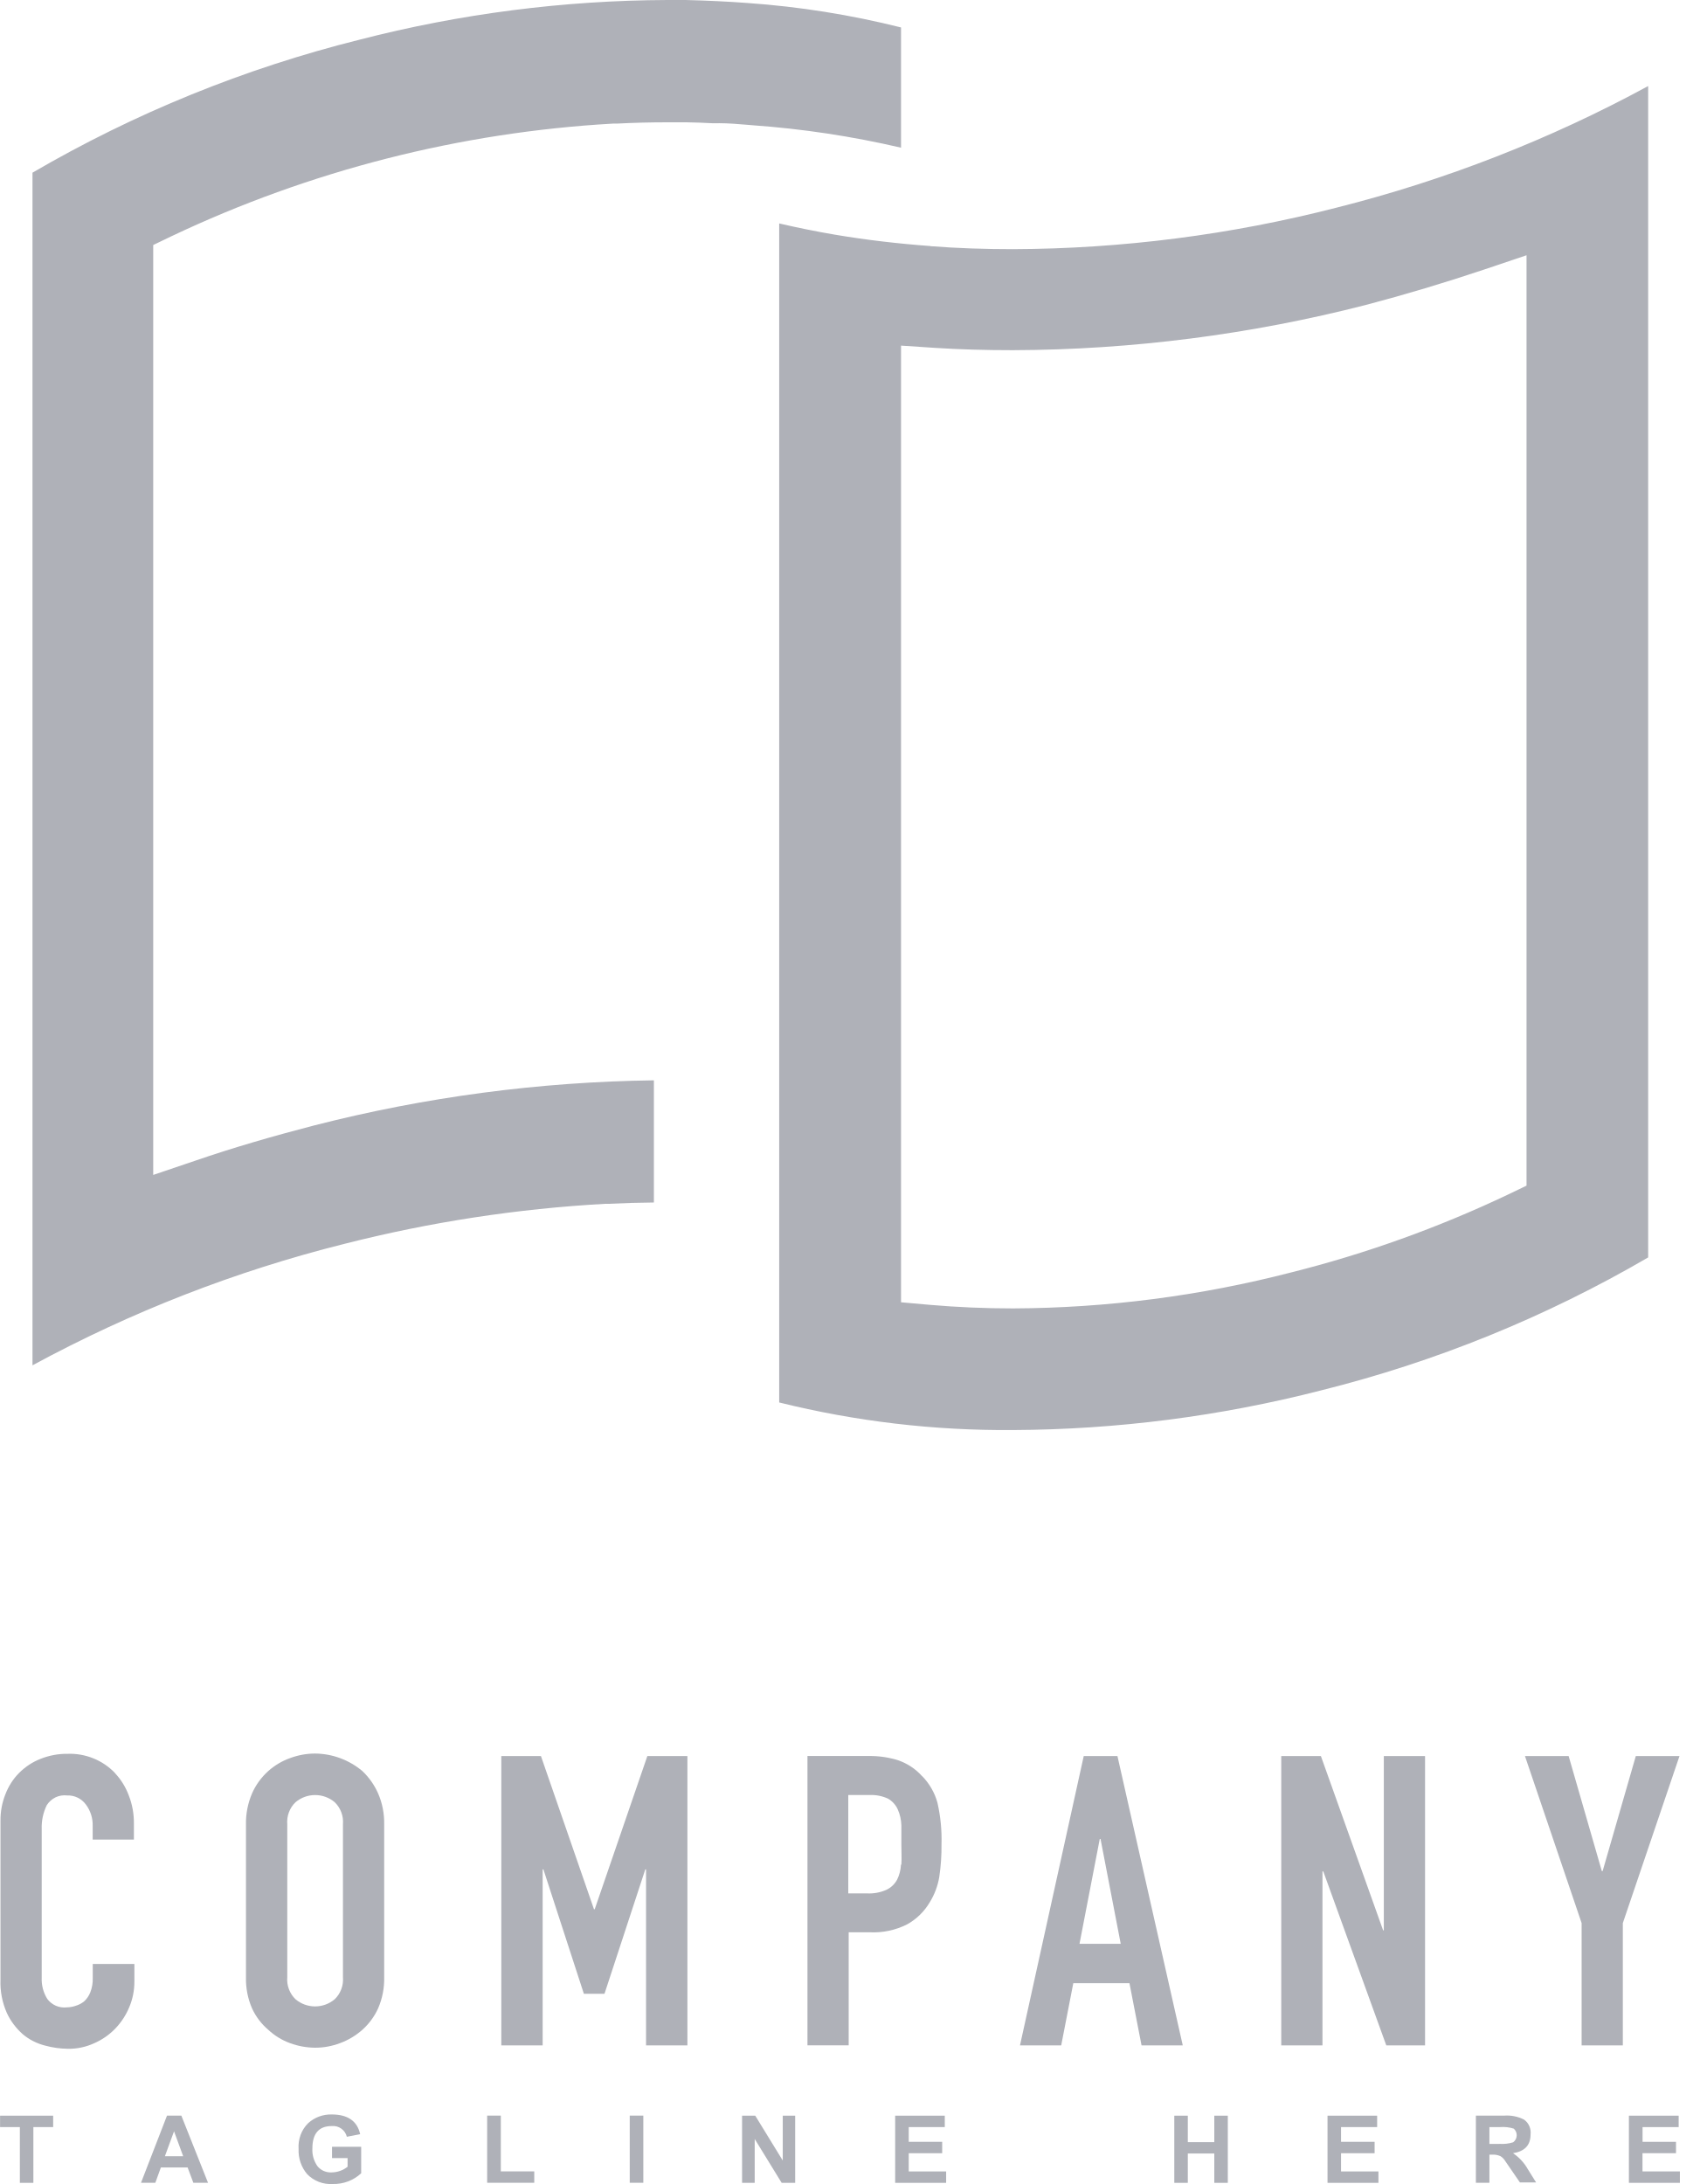
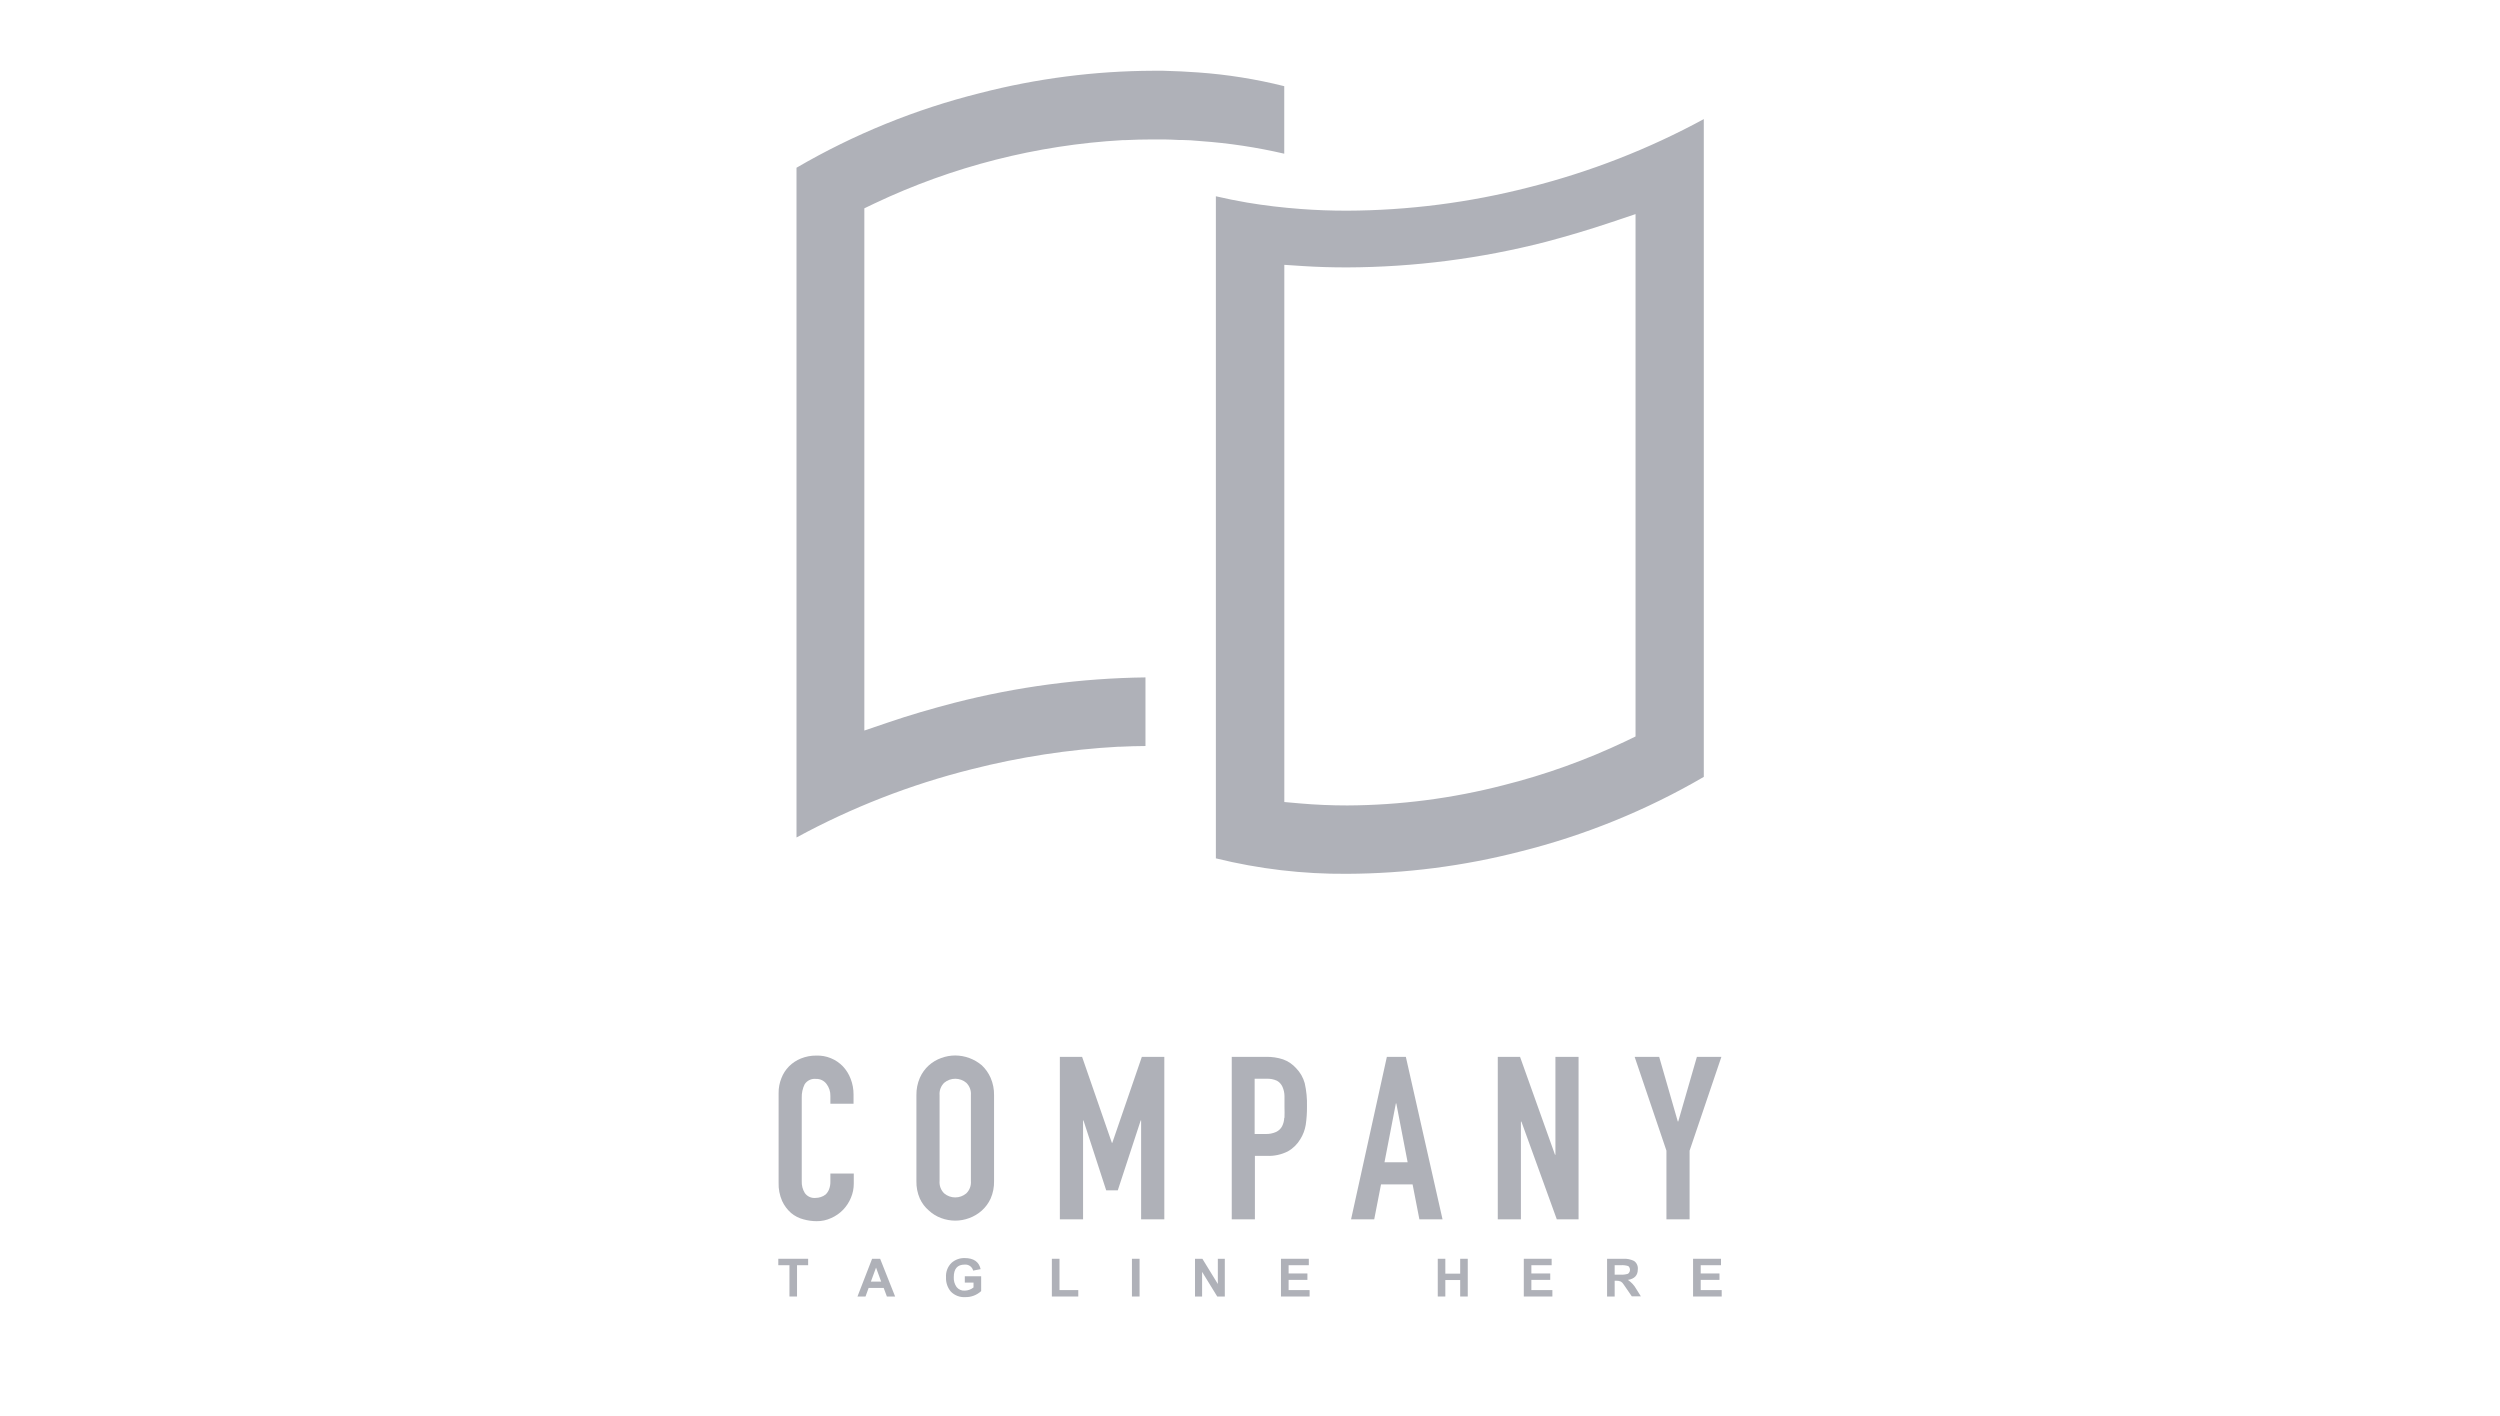
- <svg xmlns="http://www.w3.org/2000/svg" version="1.1" width="25" height="32" viewBox="0 0 25 32">
-   <path fill="#afb1b8" d="M10.531 1.806h-0.084c-0.129-0.008-0.258-0.011-0.388-0.014v0h-0.28c-0.244 0-0.494 0.006-0.741 0.019-0.019-0.001-0.037-0.001-0.056 0-2.243 0.127-4.44 0.688-6.471 1.651l-0.266 0.128v13.625l0.623-0.211c0.546-0.188 1.129-0.357 1.731-0.513 1.629-0.418 3.301-0.64 4.982-0.662v1.79c-0.223 0.002-0.439 0.008-0.655 0.019h-0.051c-1.294 0.071-2.577 0.268-3.833 0.588-1.59 0.398-3.124 0.996-4.566 1.779v-17.475c1.497-0.873 3.11-1.529 4.79-1.948 1.475-0.381 2.992-0.576 4.515-0.582h0.263c0.314 0.008 0.621 0.022 0.909 0.044 0.759 0.053 1.511 0.173 2.249 0.358v1.762c-0.717-0.167-1.445-0.277-2.179-0.329-0.015-0.001-0.030-0.003-0.045-0.004-0.152-0.013-0.304-0.026-0.446-0.026zM13.633 3.607c0.391 0.030 0.796 0.044 1.205 0.044 1.601-0.006 3.195-0.21 4.747-0.609 1.589-0.4 3.123-0.998 4.564-1.781v17.163c-1.498 0.873-3.111 1.529-4.792 1.948-1.475 0.379-2.992 0.574-4.515 0.581-1.154 0.009-2.304-0.126-3.425-0.404v-17.275c0.265 0.061 0.537 0.117 0.814 0.164 0.455 0.077 0.934 0.133 1.401 0.167zM22.367 3.74l-0.623 0.21c-0.573 0.192-1.15 0.365-1.731 0.518-1.691 0.434-3.428 0.657-5.173 0.663-0.406 0-0.78-0.011-1.141-0.034l-0.497-0.033v14.017l0.427 0.038c0.395 0.034 0.803 0.052 1.214 0.052 1.374-0.006 2.743-0.183 4.074-0.527 1.096-0.275 2.162-0.658 3.184-1.144l0.266-0.128v-13.63z" />
-   <path fill="#afb1b8" d="M1.684 25.977c-0.090-0.093-0.197-0.166-0.317-0.214s-0.247-0.071-0.376-0.066c-0.137-0.002-0.273 0.024-0.4 0.075-0.117 0.046-0.222 0.116-0.311 0.205s-0.156 0.196-0.201 0.313c-0.049 0.123-0.073 0.254-0.072 0.387v2.335c-0.006 0.165 0.026 0.328 0.092 0.479 0.055 0.12 0.135 0.226 0.233 0.313 0.093 0.079 0.203 0.135 0.321 0.166 0.114 0.032 0.231 0.048 0.349 0.049 0.13 0.001 0.259-0.027 0.377-0.081 0.117-0.051 0.222-0.124 0.311-0.216 0.087-0.091 0.156-0.197 0.204-0.313 0.050-0.118 0.075-0.244 0.075-0.372v-0.261h-0.61v0.208c0.002 0.071-0.010 0.142-0.036 0.208-0.020 0.050-0.050 0.095-0.089 0.131-0.038 0.031-0.081 0.053-0.128 0.067-0.041 0.014-0.084 0.021-0.128 0.022-0.054 0.006-0.11-0.002-0.16-0.024s-0.094-0.057-0.126-0.101c-0.058-0.094-0.086-0.203-0.081-0.313v-2.177c-0.004-0.121 0.022-0.241 0.075-0.349 0.032-0.049 0.077-0.089 0.129-0.114s0.112-0.034 0.17-0.027c0.053-0.002 0.105 0.009 0.152 0.032s0.089 0.057 0.12 0.099c0.068 0.090 0.104 0.2 0.101 0.313v0.202h0.604v-0.238c0.001-0.14-0.024-0.278-0.075-0.408-0.045-0.122-0.114-0.234-0.204-0.329z" />
-   <path fill="#afb1b8" d="M5.31 25.95c-0.195-0.164-0.44-0.255-0.694-0.257-0.124 0-0.248 0.023-0.364 0.066-0.119 0.042-0.228 0.107-0.322 0.191-0.101 0.091-0.182 0.202-0.237 0.327-0.061 0.143-0.092 0.297-0.089 0.452v2.239c-0.004 0.158 0.026 0.314 0.089 0.459 0.055 0.12 0.136 0.227 0.237 0.313 0.093 0.087 0.203 0.154 0.322 0.197 0.117 0.043 0.24 0.065 0.364 0.066s0.248-0.023 0.364-0.066c0.121-0.044 0.233-0.111 0.33-0.197 0.097-0.087 0.176-0.194 0.23-0.313 0.063-0.145 0.093-0.301 0.089-0.459v-2.239c0.003-0.155-0.027-0.31-0.089-0.452-0.054-0.123-0.133-0.235-0.23-0.327zM5.025 28.969c0.005 0.060-0.003 0.12-0.024 0.176s-0.054 0.107-0.097 0.148c-0.081 0.068-0.182 0.105-0.287 0.105s-0.207-0.037-0.287-0.105c-0.043-0.041-0.076-0.092-0.097-0.148s-0.029-0.116-0.024-0.176v-2.239c-0.005-0.060 0.003-0.12 0.024-0.176s0.054-0.107 0.097-0.148c0.081-0.068 0.182-0.105 0.287-0.105s0.207 0.037 0.287 0.105c0.043 0.041 0.076 0.092 0.097 0.148s0.029 0.116 0.024 0.176v2.239z" />
-   <path fill="#afb1b8" d="M10.072 29.969v-4.239h-0.587l-0.771 2.244h-0.011l-0.777-2.244h-0.581v4.239h0.606v-2.579h0.011l0.593 1.823h0.302l0.598-1.823h0.011v2.579h0.606z" />
-   <path fill="#afb1b8" d="M13.513 26.027c-0.093-0.105-0.211-0.184-0.343-0.232-0.142-0.046-0.29-0.068-0.439-0.066h-0.9v4.239h0.604v-1.656h0.311c0.188 0.009 0.376-0.031 0.545-0.116 0.137-0.076 0.252-0.188 0.332-0.324 0.070-0.113 0.117-0.238 0.139-0.369 0.024-0.16 0.035-0.321 0.033-0.482 0.006-0.204-0.014-0.407-0.059-0.606-0.040-0.147-0.117-0.281-0.223-0.39zM13.201 27.319c-0.003 0.077-0.022 0.152-0.056 0.221-0.035 0.065-0.089 0.117-0.156 0.149-0.089 0.040-0.187 0.058-0.285 0.053h-0.275v-1.441h0.311c0.094-0.005 0.187 0.014 0.272 0.053 0.062 0.036 0.112 0.091 0.142 0.157 0.033 0.074 0.051 0.155 0.053 0.236 0 0.089 0 0.183 0 0.282s0.006 0.2 0 0.291h-0.006z" />
-   <path fill="#afb1b8" d="M16.374 25.73h-0.495l-0.934 4.239h0.604l0.177-0.911h0.823l0.177 0.911h0.604l-0.957-4.239zM15.817 28.481l0.297-1.537h0.011l0.296 1.537h-0.604z" />
-   <path fill="#afb1b8" d="M20.277 28.284h-0.011l-0.912-2.554h-0.581v4.239h0.604v-2.549h0.012l0.923 2.549h0.568v-4.239h-0.604v2.554z" />
-   <path fill="#afb1b8" d="M23.968 25.73l-0.486 1.685h-0.012l-0.486-1.685h-0.64l0.83 2.447v1.792h0.604v-1.792l0.83-2.447h-0.64z" />
-   <path fill="#afb1b8" d="M0 31.166h0.291v0.817h0.198v-0.817h0.29v-0.167h-0.778v0.167z" />
-   <path fill="#afb1b8" d="M2.447 30.998l-0.381 0.984h0.21l0.081-0.224h0.392l0.084 0.224h0.215l-0.391-0.984h-0.21zM2.416 31.593l0.134-0.365 0.134 0.365h-0.268z" />
-   <path fill="#afb1b8" d="M4.866 31.62h0.227v0.127c-0.066 0.053-0.149 0.082-0.234 0.083-0.040 0.002-0.079-0.005-0.116-0.021s-0.068-0.041-0.093-0.072c-0.052-0.075-0.078-0.165-0.073-0.257 0-0.219 0.095-0.329 0.283-0.329 0.050-0.005 0.099 0.008 0.14 0.037s0.070 0.071 0.082 0.12l0.195-0.038c-0.042-0.192-0.181-0.289-0.417-0.289-0.127-0.003-0.25 0.042-0.344 0.127-0.050 0.049-0.088 0.108-0.112 0.174s-0.034 0.135-0.029 0.205c-0.006 0.135 0.039 0.267 0.126 0.369 0.048 0.050 0.107 0.088 0.171 0.113s0.134 0.035 0.203 0.031c0.154 0.004 0.304-0.052 0.417-0.157v-0.388h-0.427v0.166z" />
-   <path fill="#afb1b8" d="M7.337 30.998h-0.199v0.984h0.69v-0.167h-0.49v-0.817z" />
-   <path fill="#afb1b8" d="M9.426 30.998h-0.199v0.984h0.199v-0.984z" />
-   <path fill="#afb1b8" d="M11.469 31.656l-0.403-0.657h-0.193v0.984h0.185v-0.643l0.395 0.643h0.198v-0.984h-0.182v0.657z" />
-   <path fill="#afb1b8" d="M13.315 31.549h0.49v-0.167h-0.49v-0.216h0.528v-0.167h-0.727v0.984h0.747v-0.167h-0.548v-0.266z" />
-   <path fill="#afb1b8" d="M17.792 31.387h-0.388v-0.388h-0.198v0.984h0.198v-0.43h0.388v0.43h0.198v-0.984h-0.198v0.388z" />
-   <path fill="#afb1b8" d="M19.649 31.549h0.492v-0.167h-0.492v-0.216h0.529v-0.167h-0.727v0.984h0.746v-0.167h-0.548v-0.266z" />
-   <path fill="#afb1b8" d="M22.168 31.549c0.171-0.027 0.258-0.117 0.258-0.274 0.005-0.042-0.001-0.084-0.018-0.123s-0.044-0.072-0.078-0.096c-0.089-0.045-0.189-0.065-0.288-0.058h-0.417v0.984h0.198v-0.412h0.039c0.042-0.003 0.084 0.005 0.123 0.022 0.029 0.018 0.053 0.043 0.070 0.072l0.215 0.313h0.237l-0.12-0.192c-0.053-0.095-0.128-0.176-0.218-0.236zM21.969 31.413h-0.146v-0.247h0.156c0.068-0.005 0.136 0.002 0.201 0.023 0.014 0.013 0.026 0.029 0.033 0.046s0.011 0.037 0.010 0.056c-0.001 0.019-0.006 0.038-0.015 0.055s-0.022 0.032-0.037 0.043c-0.065 0.020-0.133 0.028-0.201 0.023z" />
-   <path fill="#afb1b8" d="M24.067 31.549h0.49v-0.167h-0.49v-0.216h0.529v-0.167h-0.729v0.984h0.747v-0.167h-0.548v-0.266z" />
+ <svg xmlns="http://www.w3.org/2000/svg" width="106" height="60" viewBox="0 0 106 60" fill="none">
+   <path fill-rule="evenodd" clip-rule="evenodd" d="M50.114 5.935H49.977C49.767 5.922 49.557 5.917 49.347 5.912H49.347H49.327H48.892C48.495 5.912 48.09 5.922 47.688 5.942C47.657 5.94 47.627 5.94 47.597 5.942C43.952 6.149 40.382 7.06 37.081 8.625L36.648 8.833V30.975L37.66 30.631C38.548 30.326 39.494 30.052 40.473 29.797C43.119 29.118 45.837 28.757 48.568 28.722V31.631C48.206 31.633 47.855 31.643 47.503 31.661H47.419C45.318 31.776 43.232 32.097 41.191 32.617C38.607 33.264 36.114 34.236 33.772 35.509V7.112C36.205 5.693 38.825 4.627 41.556 3.946C43.953 3.327 46.417 3.009 48.892 3H49.319C49.83 3.013 50.329 3.036 50.797 3.071C52.03 3.158 53.253 3.353 54.452 3.654V6.517C53.287 6.246 52.103 6.067 50.91 5.983C50.886 5.981 50.862 5.979 50.838 5.977C50.591 5.956 50.344 5.935 50.114 5.935ZM55.153 8.861C55.788 8.91 56.446 8.933 57.111 8.933C59.712 8.923 62.303 8.591 64.824 7.943C67.407 7.294 69.899 6.322 72.241 5.05V32.94C69.807 34.358 67.185 35.424 64.455 36.106C62.057 36.723 59.593 37.039 57.118 37.05C55.243 37.065 53.374 36.844 51.553 36.394V8.322C51.983 8.421 52.426 8.513 52.876 8.589C53.615 8.714 54.394 8.805 55.153 8.861ZM69.347 9.078L68.335 9.418C67.404 9.731 66.466 10.011 65.522 10.26C62.775 10.966 59.951 11.328 57.116 11.338C56.456 11.338 55.849 11.32 55.262 11.282L54.455 11.229V31.318V34.006L55.148 34.067C55.79 34.123 56.453 34.151 57.121 34.151C59.354 34.141 61.578 33.853 63.741 33.294C65.522 32.847 67.255 32.224 68.915 31.435L69.347 31.226V9.078Z" fill="#AFB1B8" />
+   <path d="M35.737 45.212C35.592 45.062 35.416 44.943 35.222 44.865C35.028 44.786 34.82 44.75 34.611 44.757C34.389 44.754 34.168 44.796 33.961 44.879C33.772 44.955 33.6 45.068 33.455 45.212C33.312 45.357 33.201 45.53 33.129 45.721C33.05 45.921 33.01 46.134 33.013 46.349V50.143C33.004 50.41 33.055 50.676 33.162 50.921C33.251 51.116 33.381 51.289 33.541 51.43C33.693 51.557 33.871 51.65 34.062 51.699C34.247 51.751 34.438 51.778 34.629 51.778C34.84 51.78 35.05 51.735 35.241 51.646C35.431 51.563 35.603 51.444 35.747 51.295C35.888 51.148 36.001 50.975 36.079 50.786C36.16 50.595 36.201 50.389 36.2 50.181V49.757H35.208V50.095C35.211 50.21 35.192 50.325 35.15 50.433C35.118 50.514 35.069 50.587 35.006 50.647C34.945 50.696 34.874 50.733 34.799 50.756C34.732 50.778 34.662 50.79 34.591 50.791C34.503 50.802 34.413 50.788 34.331 50.753C34.249 50.717 34.179 50.66 34.126 50.588C34.032 50.436 33.986 50.258 33.994 50.08V46.542C33.988 46.346 34.03 46.151 34.116 45.975C34.167 45.895 34.24 45.831 34.326 45.791C34.412 45.75 34.507 45.735 34.601 45.746C34.687 45.743 34.772 45.761 34.849 45.798C34.926 45.836 34.993 45.891 35.044 45.96C35.155 46.106 35.213 46.285 35.208 46.469V46.797H36.19V46.41C36.192 46.183 36.151 45.958 36.069 45.746C35.995 45.548 35.883 45.366 35.737 45.212Z" fill="#AFB1B8" />
+   <path d="M41.629 45.169C41.313 44.902 40.914 44.755 40.501 44.752C40.299 44.753 40.098 44.789 39.909 44.859C39.716 44.928 39.538 45.033 39.385 45.169C39.221 45.317 39.09 45.498 39.001 45.701C38.901 45.932 38.852 46.183 38.856 46.435V50.074C38.849 50.33 38.899 50.585 39.001 50.819C39.09 51.015 39.221 51.189 39.385 51.328C39.537 51.469 39.715 51.578 39.909 51.648C40.098 51.718 40.299 51.754 40.501 51.755C40.703 51.755 40.903 51.719 41.093 51.648C41.29 51.577 41.472 51.468 41.629 51.328C41.787 51.186 41.914 51.013 42.003 50.819C42.105 50.585 42.154 50.33 42.148 50.074V46.435C42.152 46.183 42.103 45.932 42.003 45.701C41.915 45.5 41.788 45.319 41.629 45.169ZM41.166 50.074C41.174 50.171 41.161 50.269 41.127 50.36C41.093 50.451 41.039 50.533 40.969 50.601C40.838 50.711 40.672 50.771 40.502 50.771C40.331 50.771 40.166 50.711 40.035 50.601C39.965 50.533 39.911 50.451 39.877 50.36C39.843 50.269 39.83 50.171 39.838 50.074V46.435C39.83 46.339 39.843 46.241 39.877 46.15C39.911 46.059 39.965 45.976 40.035 45.909C40.166 45.799 40.331 45.739 40.502 45.739C40.672 45.739 40.838 45.799 40.969 45.909C41.039 45.976 41.093 46.059 41.127 46.15C41.161 46.241 41.174 46.339 41.166 46.435V50.074Z" fill="#AFB1B8" />
+   <path d="M49.367 51.699V44.811H48.414L47.161 48.457H47.144L45.881 44.811H44.938V51.699H45.922V47.509H45.94L46.903 50.471H47.394L48.365 47.509H48.383V51.699H49.367Z" fill="#AFB1B8" />
+   <path d="M54.958 45.294C54.806 45.124 54.615 44.994 54.401 44.917C54.171 44.842 53.93 44.806 53.688 44.81H52.226V51.699H53.208V49.009H53.713C54.02 49.023 54.324 48.958 54.599 48.821C54.822 48.697 55.008 48.515 55.138 48.294C55.251 48.111 55.328 47.907 55.363 47.694C55.401 47.435 55.419 47.173 55.416 46.911C55.425 46.58 55.393 46.249 55.32 45.927C55.254 45.688 55.13 45.471 54.958 45.294ZM54.452 47.394C54.448 47.519 54.417 47.641 54.361 47.753C54.305 47.859 54.216 47.943 54.108 47.994C53.963 48.059 53.804 48.089 53.645 48.081H53.197V45.739H53.703C53.856 45.731 54.008 45.761 54.146 45.825C54.248 45.883 54.328 45.972 54.376 46.079C54.43 46.2 54.459 46.331 54.462 46.463C54.462 46.608 54.462 46.761 54.462 46.921C54.462 47.081 54.472 47.247 54.462 47.394H54.452Z" fill="#AFB1B8" />
+   <path d="M59.608 44.811H58.803L57.285 51.699H58.267L58.555 50.219H59.894L60.182 51.699H61.163L59.608 44.811ZM58.702 49.281L59.185 46.784H59.203L59.684 49.281H58.702Z" fill="#AFB1B8" />
+   <path d="M65.95 48.961H65.932L64.45 44.811H63.506V51.699H64.487V47.557H64.508L66.008 51.699H66.931V44.811H65.95V48.961Z" fill="#AFB1B8" />
+   <path d="M71.948 44.811L71.158 47.549H71.138L70.349 44.811H69.309L70.657 48.788V51.699H71.639V48.788L72.987 44.811H71.948Z" fill="#AFB1B8" />
+   <path d="M33 53.645H33.473V54.972H33.794V53.645H34.265V53.372H33V53.645Z" fill="#AFB1B8" />
+   <path d="M36.977 53.372L36.357 54.972H36.698L36.83 54.608H37.468L37.604 54.972H37.953L37.318 53.372H36.977ZM36.926 54.339L37.144 53.746L37.361 54.339H36.926Z" fill="#AFB1B8" />
+   <path d="M40.908 54.382H41.277V54.588C41.169 54.675 41.036 54.722 40.898 54.723C40.833 54.727 40.769 54.715 40.71 54.688C40.651 54.661 40.599 54.621 40.559 54.57C40.474 54.449 40.432 54.302 40.44 54.153C40.44 53.797 40.594 53.619 40.9 53.619C40.981 53.611 41.062 53.633 41.128 53.679C41.194 53.726 41.242 53.795 41.262 53.873L41.578 53.812C41.51 53.5 41.285 53.342 40.9 53.342C40.695 53.337 40.495 53.41 40.341 53.548C40.261 53.628 40.198 53.724 40.159 53.83C40.119 53.937 40.103 54.05 40.111 54.163C40.102 54.382 40.175 54.597 40.316 54.764C40.394 54.844 40.489 54.907 40.594 54.947C40.699 54.988 40.811 55.005 40.923 54.998C41.173 55.005 41.416 54.913 41.601 54.743V54.113H40.908V54.382Z" fill="#AFB1B8" />
+   <path d="M44.923 53.372H44.599V54.972H45.719V54.7H44.923V53.372Z" fill="#AFB1B8" />
+   <path d="M48.318 53.372H47.994V54.972H48.318V53.372Z" fill="#AFB1B8" />
+   <path d="M51.636 54.441L50.981 53.372H50.668V54.972H50.969V53.927L51.611 54.972H51.932V53.372H51.636V54.441Z" fill="#AFB1B8" />
+   <path d="M54.637 54.267H55.434V53.995H54.637V53.645H55.494V53.372H54.313V54.972H55.527V54.7H54.637V54.267Z" fill="#AFB1B8" />
+   <path d="M61.912 54.003H61.282V53.372H60.961V54.972H61.282V54.273H61.912V54.972H62.233V53.372H61.912V54.003Z" fill="#AFB1B8" />
+   <path d="M64.93 54.267H65.73V53.995H64.93V53.645H65.79V53.372H64.609V54.972H65.821V54.7H64.93V54.267Z" fill="#AFB1B8" />
+   <path d="M69.023 54.268C69.302 54.224 69.443 54.077 69.443 53.823C69.451 53.755 69.441 53.686 69.413 53.623C69.386 53.56 69.342 53.506 69.286 53.467C69.141 53.394 68.98 53.361 68.818 53.373H68.14V54.972H68.462V54.303H68.525C68.593 54.299 68.662 54.311 68.725 54.339C68.772 54.368 68.811 54.408 68.839 54.456L69.188 54.964H69.572L69.377 54.652C69.291 54.497 69.17 54.366 69.023 54.268ZM68.699 54.046H68.462V53.645H68.715C68.825 53.636 68.936 53.649 69.041 53.683C69.064 53.703 69.083 53.729 69.095 53.758C69.107 53.787 69.113 53.818 69.111 53.849C69.11 53.88 69.101 53.911 69.087 53.938C69.072 53.966 69.051 53.99 69.026 54.008C68.92 54.041 68.81 54.053 68.699 54.046Z" fill="#AFB1B8" />
+   <path d="M72.11 54.267H72.906V53.995H72.11V53.645H72.97V53.372H71.786V54.972H73V54.7H72.11V54.267Z" fill="#AFB1B8" />
</svg>
